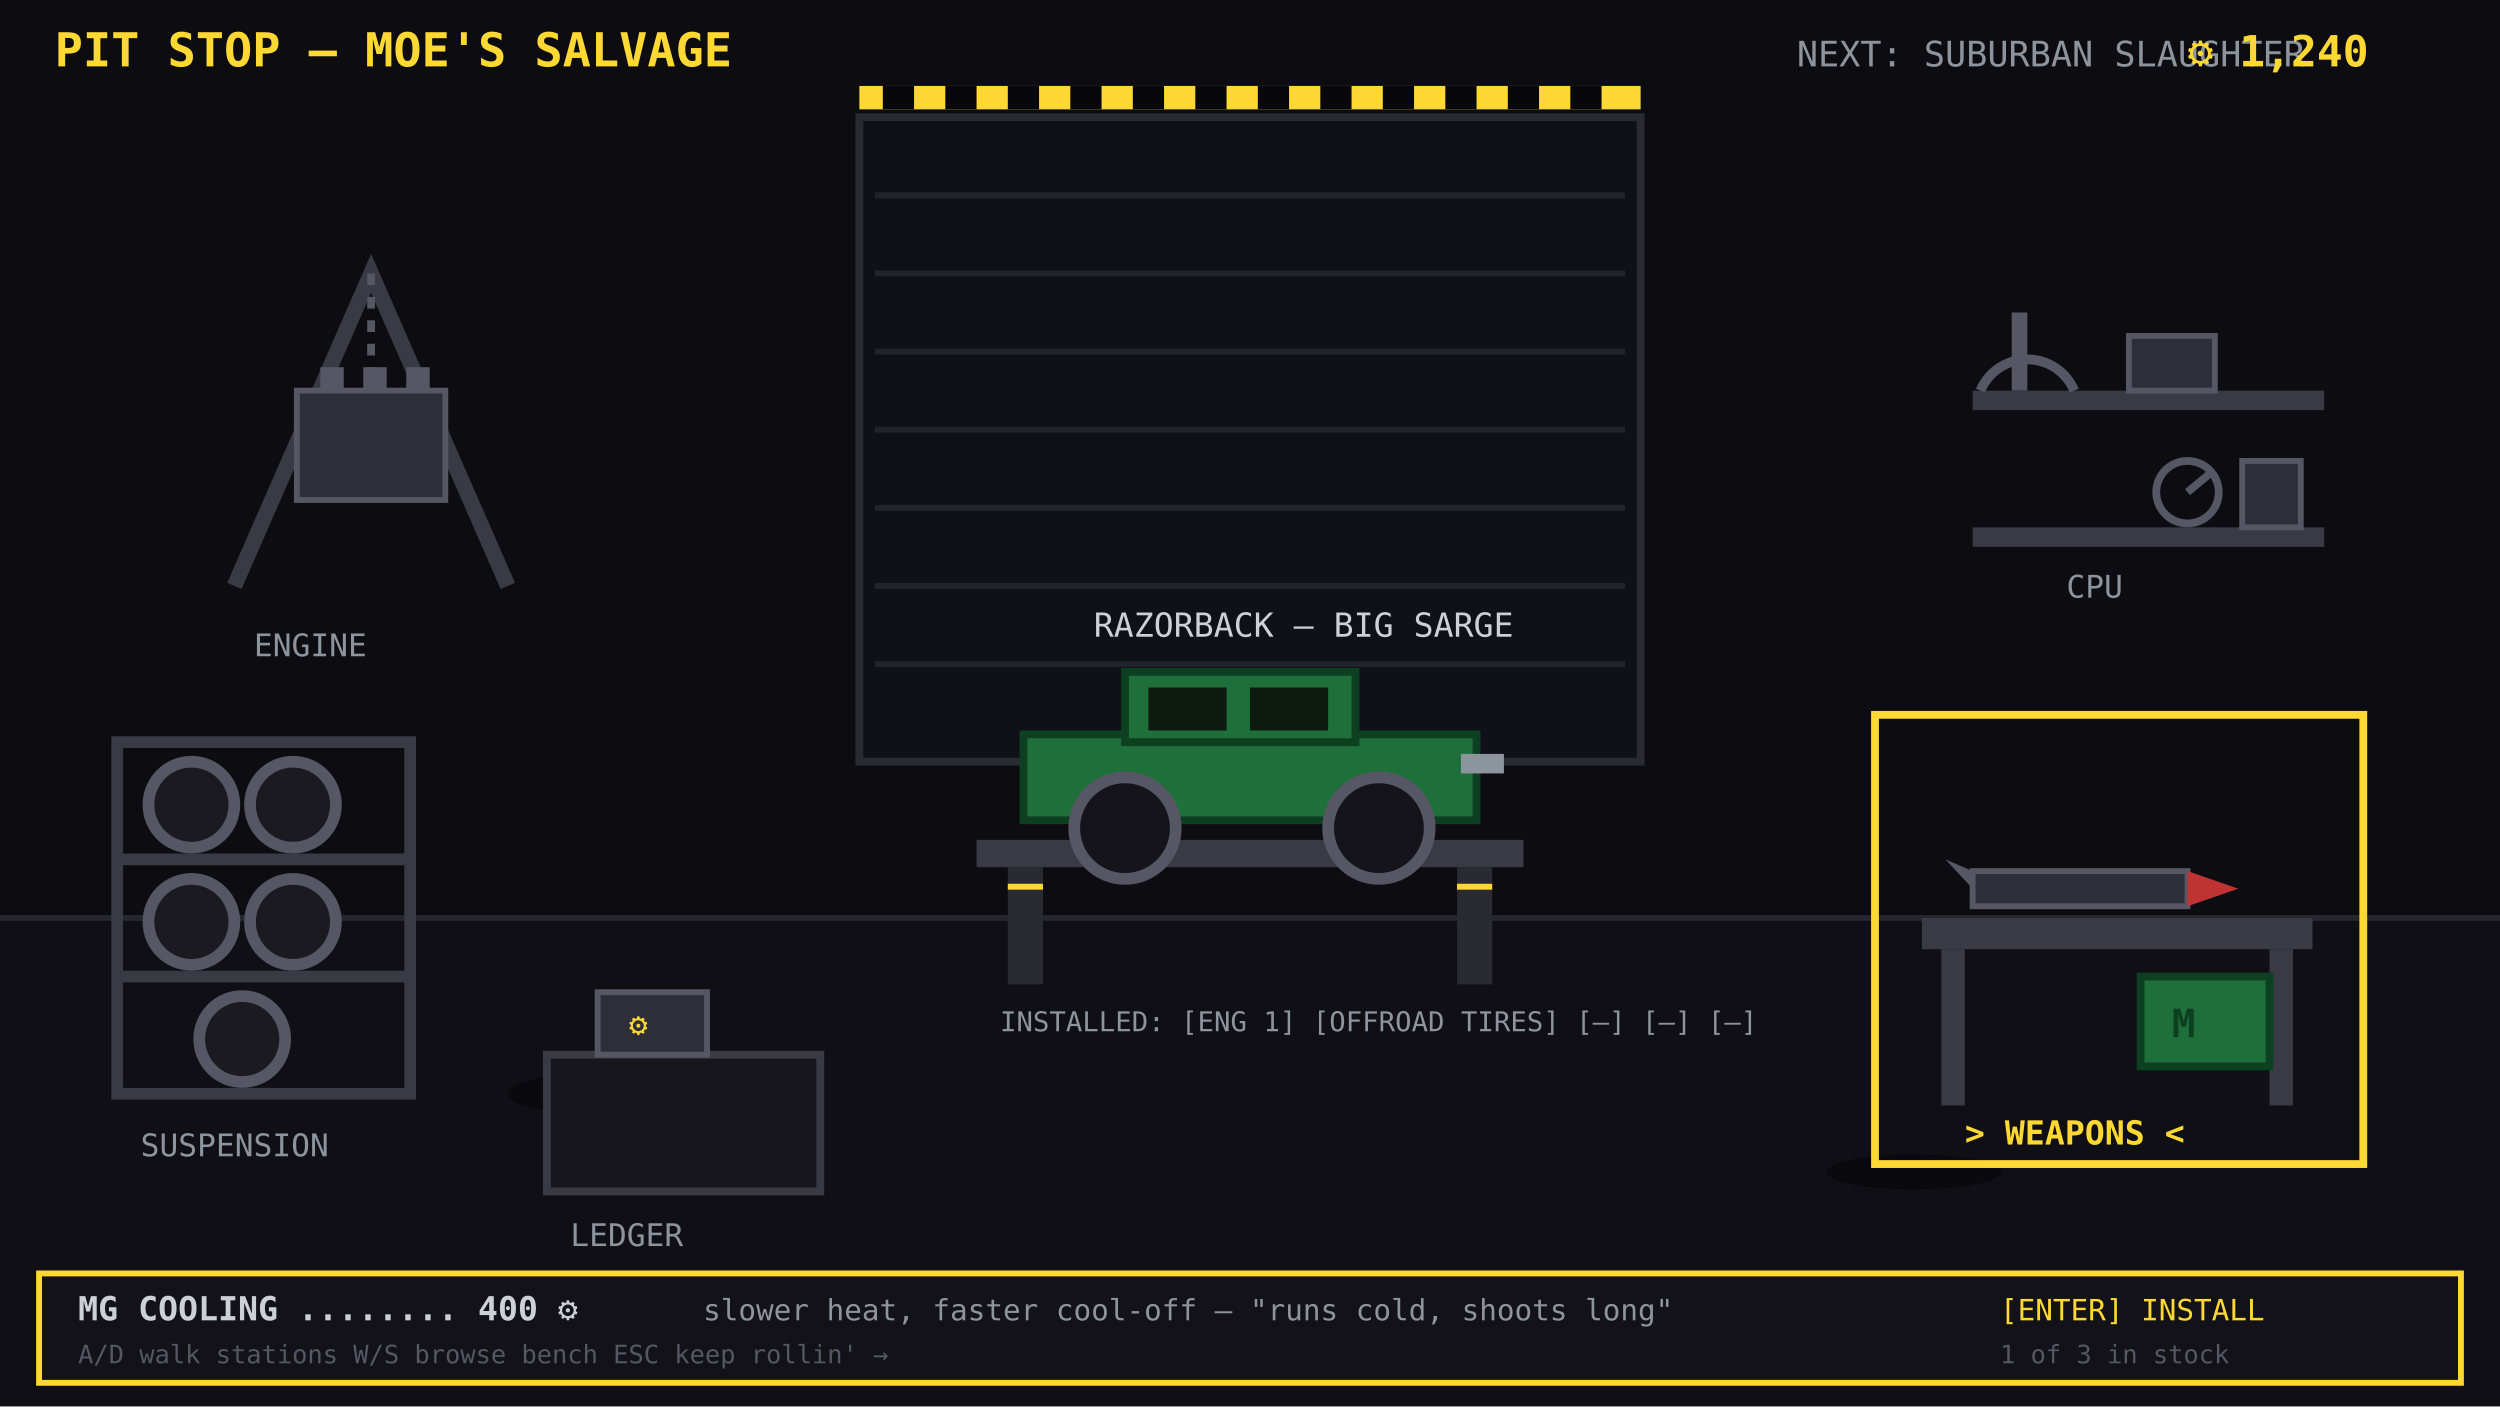
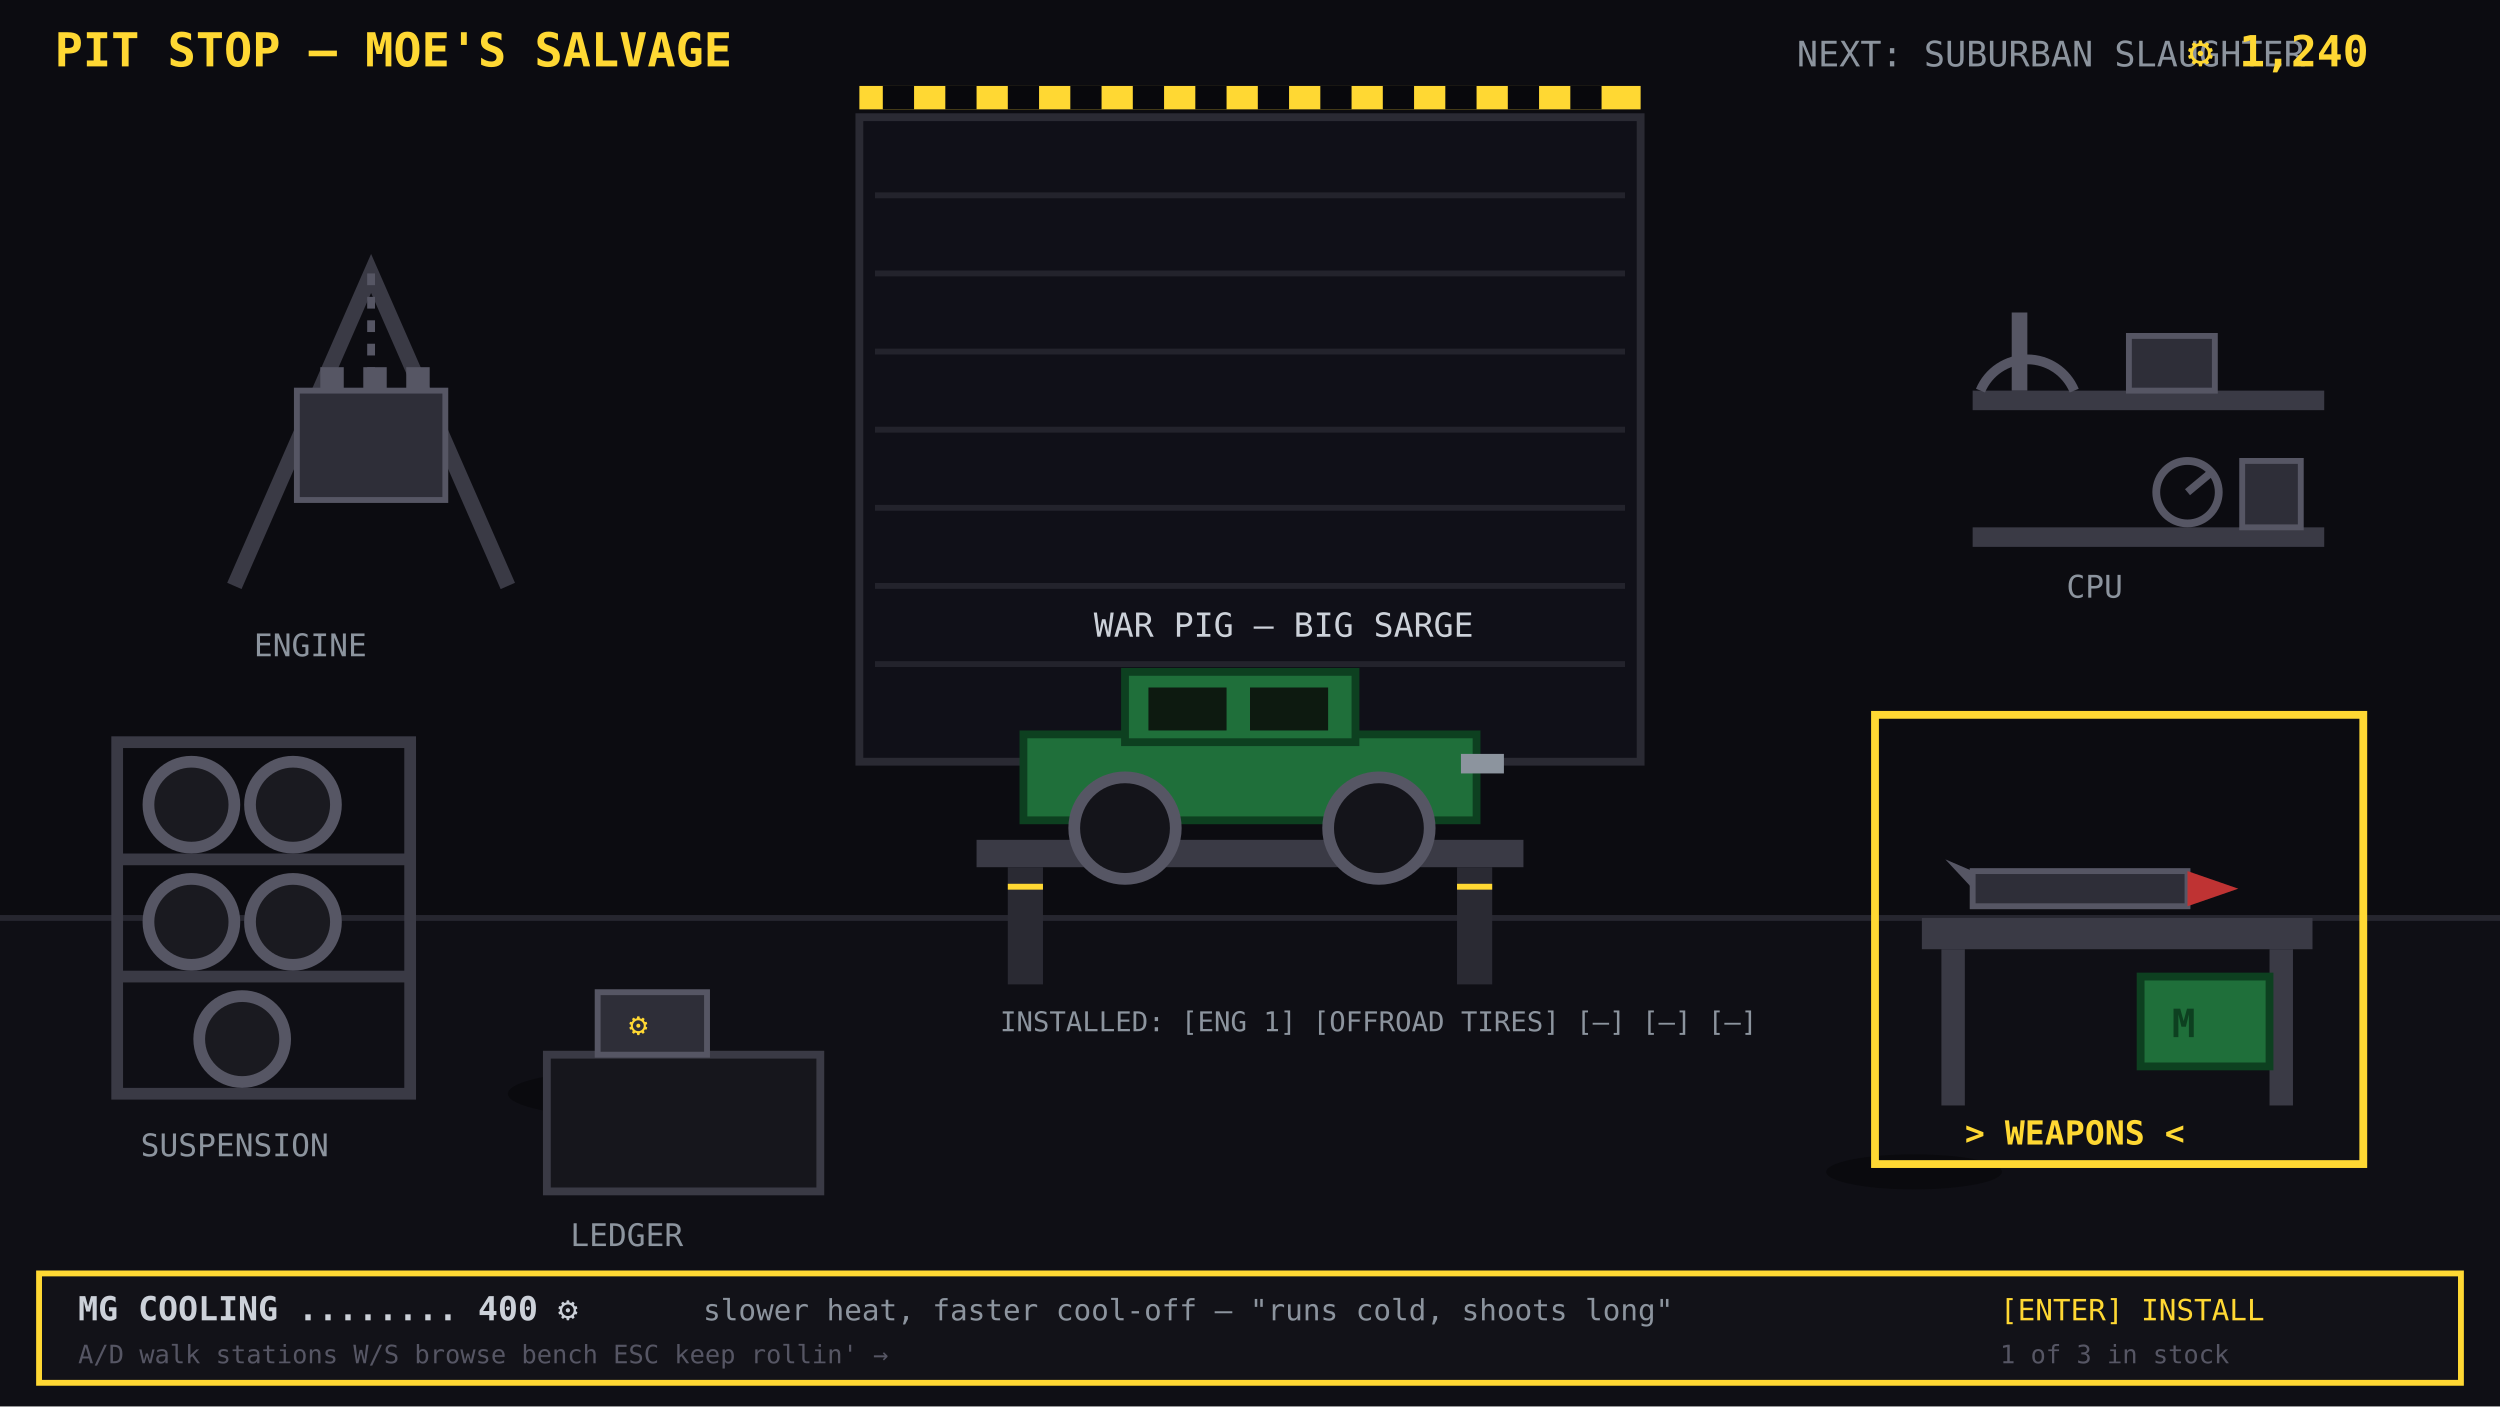
<svg xmlns="http://www.w3.org/2000/svg" width="1280" height="720" viewBox="0 0 1280 720" font-family="monospace">
  <rect width="1280" height="720" fill="#08080c" />
  <rect x="0" y="0" width="1280" height="470" fill="#0c0c11" />
  <rect x="440" y="60" width="400" height="330" fill="#101018" stroke="#2a2a33" stroke-width="4" />
  <g stroke="#23232c" stroke-width="3">
    <line x1="448" y1="100" x2="832" y2="100" />
    <line x1="448" y1="140" x2="832" y2="140" />
    <line x1="448" y1="180" x2="832" y2="180" />
    <line x1="448" y1="220" x2="832" y2="220" />
    <line x1="448" y1="260" x2="832" y2="260" />
    <line x1="448" y1="300" x2="832" y2="300" />
    <line x1="448" y1="340" x2="832" y2="340" />
  </g>
  <g>
    <rect x="440" y="44" width="400" height="12" fill="#ffd833" />
    <g fill="#08080c">
      <rect x="452" y="44" width="16" height="12" />
      <rect x="484" y="44" width="16" height="12" />
      <rect x="516" y="44" width="16" height="12" />
      <rect x="548" y="44" width="16" height="12" />
      <rect x="580" y="44" width="16" height="12" />
      <rect x="612" y="44" width="16" height="12" />
      <rect x="644" y="44" width="16" height="12" />
      <rect x="676" y="44" width="16" height="12" />
      <rect x="708" y="44" width="16" height="12" />
      <rect x="740" y="44" width="16" height="12" />
      <rect x="772" y="44" width="16" height="12" />
      <rect x="804" y="44" width="16" height="12" />
    </g>
  </g>
  <rect x="0" y="470" width="1280" height="250" fill="#0f0f15" />
  <line x1="0" y1="470" x2="1280" y2="470" stroke="#26262f" stroke-width="3" />
  <ellipse cx="320" cy="560" rx="60" ry="12" fill="#0a0a0e" />
  <ellipse cx="980" cy="600" rx="45" ry="9" fill="#0a0a0e" />
  <text x="28" y="34" fill="#ffd833" font-size="24" font-weight="bold">PIT STOP — MOE'S SALVAGE</text>
  <text x="920" y="34" fill="#8c949e" font-size="18">NEXT: SUBURBAN SLAUGHTER</text>
  <text x="1120" y="34" fill="#ffd833" font-size="22" font-weight="bold">⚙ 1,240</text>
  <g>
    <polyline points="120,300 190,140 260,300" fill="none" stroke="#3a3a45" stroke-width="8" />
    <line x1="190" y1="140" x2="190" y2="200" stroke="#565664" stroke-width="4" stroke-dasharray="6 6" />
    <rect x="152" y="200" width="76" height="56" fill="#2e2e38" stroke="#565664" stroke-width="3" />
    <rect x="164" y="188" width="12" height="12" fill="#565664" />
    <rect x="186" y="188" width="12" height="12" fill="#565664" />
    <rect x="208" y="188" width="12" height="12" fill="#565664" />
    <text x="130" y="336" fill="#8c949e" font-size="16">ENGINE</text>
  </g>
  <g>
    <rect x="60" y="380" width="150" height="180" fill="none" stroke="#3a3a45" stroke-width="6" />
    <line x1="60" y1="440" x2="210" y2="440" stroke="#3a3a45" stroke-width="6" />
    <line x1="60" y1="500" x2="210" y2="500" stroke="#3a3a45" stroke-width="6" />
    <circle cx="98" cy="412" r="22" fill="#1a1a20" stroke="#565664" stroke-width="6" />
    <circle cx="150" cy="412" r="22" fill="#1a1a20" stroke="#565664" stroke-width="6" />
    <circle cx="98" cy="472" r="22" fill="#1a1a20" stroke="#565664" stroke-width="6" />
    <circle cx="150" cy="472" r="22" fill="#1a1a20" stroke="#565664" stroke-width="6" />
    <circle cx="124" cy="532" r="22" fill="#1a1a20" stroke="#565664" stroke-width="6" />
    <text x="72" y="592" fill="#8c949e" font-size="16">SUSPENSION</text>
  </g>
  <g>
    <rect x="1010" y="200" width="180" height="10" fill="#3a3a45" />
    <rect x="1010" y="270" width="180" height="10" fill="#3a3a45" />
    <rect x="1030" y="160" width="8" height="40" fill="#565664" />
    <path d="M 1014 200 A 26 26 0 0 1 1062 200" fill="none" stroke="#565664" stroke-width="5" />
    <rect x="1090" y="172" width="44" height="28" fill="#2e2e38" stroke="#565664" stroke-width="3" />
    <rect x="1148" y="236" width="30" height="34" fill="#2e2e38" stroke="#565664" stroke-width="3" />
    <circle cx="1120" cy="252" r="16" fill="none" stroke="#565664" stroke-width="4" />
    <line x1="1120" y1="252" x2="1132" y2="242" stroke="#565664" stroke-width="4" />
    <text x="1058" y="306" fill="#8c949e" font-size="16">CPU</text>
  </g>
  <g>
    <rect x="960" y="366" width="250" height="230" fill="none" stroke="#ffd833" stroke-width="4" />
    <rect x="984" y="470" width="200" height="16" fill="#3a3a45" />
    <rect x="994" y="486" width="12" height="80" fill="#3a3a45" />
    <rect x="1162" y="486" width="12" height="80" fill="#3a3a45" />
    <rect x="1010" y="446" width="110" height="18" fill="#2e2e38" stroke="#565664" stroke-width="3" />
    <polygon points="1120,446 1146,455 1120,464" fill="#bf3333" />
    <polygon points="1010,446 996,440 1010,455" fill="#565664" />
    <rect x="1096" y="500" width="66" height="46" fill="#1f6f3a" stroke="#0d4020" stroke-width="4" />
    <text x="1112" y="531" fill="#0d4020" font-size="20" font-weight="bold">M</text>
    <text x="1006" y="586" fill="#ffd833" font-size="17" font-weight="bold">&gt; WEAPONS &lt;</text>
  </g>
  <g>
    <rect x="280" y="540" width="140" height="70" fill="#16161c" stroke="#3a3a45" stroke-width="4" />
    <rect x="306" y="508" width="56" height="32" fill="#2e2e38" stroke="#565664" stroke-width="3" />
    <text x="322" y="530" fill="#ffd833" font-size="16" font-weight="bold">⚙</text>
    <text x="292" y="638" fill="#8c949e" font-size="16">LEDGER</text>
  </g>
  <g>
    <rect x="500" y="430" width="280" height="14" fill="#3a3a45" />
    <rect x="516" y="444" width="18" height="60" fill="#2a2a33" />
    <rect x="746" y="444" width="18" height="60" fill="#2a2a33" />
    <g stroke="#ffd833" stroke-width="3">
      <line x1="516" y1="454" x2="534" y2="454" />
      <line x1="746" y1="454" x2="764" y2="454" />
    </g>
    <rect x="524" y="376" width="232" height="44" fill="#1f6f3a" stroke="#0d4020" stroke-width="4" />
    <rect x="576" y="344" width="118" height="36" fill="#1f6f3a" stroke="#0d4020" stroke-width="4" />
    <rect x="588" y="352" width="40" height="22" fill="#0d1a10" />
    <rect x="640" y="352" width="40" height="22" fill="#0d1a10" />
    <circle cx="576" cy="424" r="26" fill="#14141a" stroke="#565664" stroke-width="6" />
    <circle cx="706" cy="424" r="26" fill="#14141a" stroke="#565664" stroke-width="6" />
    <rect x="748" y="386" width="22" height="10" fill="#8c949e" />
-     <text x="560" y="326" fill="#ccd1d9" font-size="17">RAZORBACK — BIG SARGE</text>
+     <text x="560" y="326" fill="#ccd1d9" font-size="17">WAR PIG — BIG SARGE</text>
  </g>
  <text x="512" y="528" fill="#8c949e" font-size="14">INSTALLED: [ENG 1] [OFFROAD TIRES] [—] [—] [—]</text>
  <rect x="20" y="652" width="1240" height="56" fill="#121218" stroke="#ffd833" stroke-width="3" />
  <text x="40" y="676" fill="#ccd1d9" font-size="17" font-weight="bold">MG COOLING ........ 400 ⚙</text>
  <text x="360" y="676" fill="#8c949e" font-size="15">slower heat, faster cool-off — "runs cold, shoots long"</text>
  <text x="1024" y="676" fill="#ffd833" font-size="15">[ENTER] INSTALL</text>
  <text x="40" y="698" fill="#565664" font-size="13">A/D walk stations    W/S browse bench    ESC keep rollin' →</text>
  <text x="1024" y="698" fill="#565664" font-size="13">1 of 3 in stock</text>
</svg>
